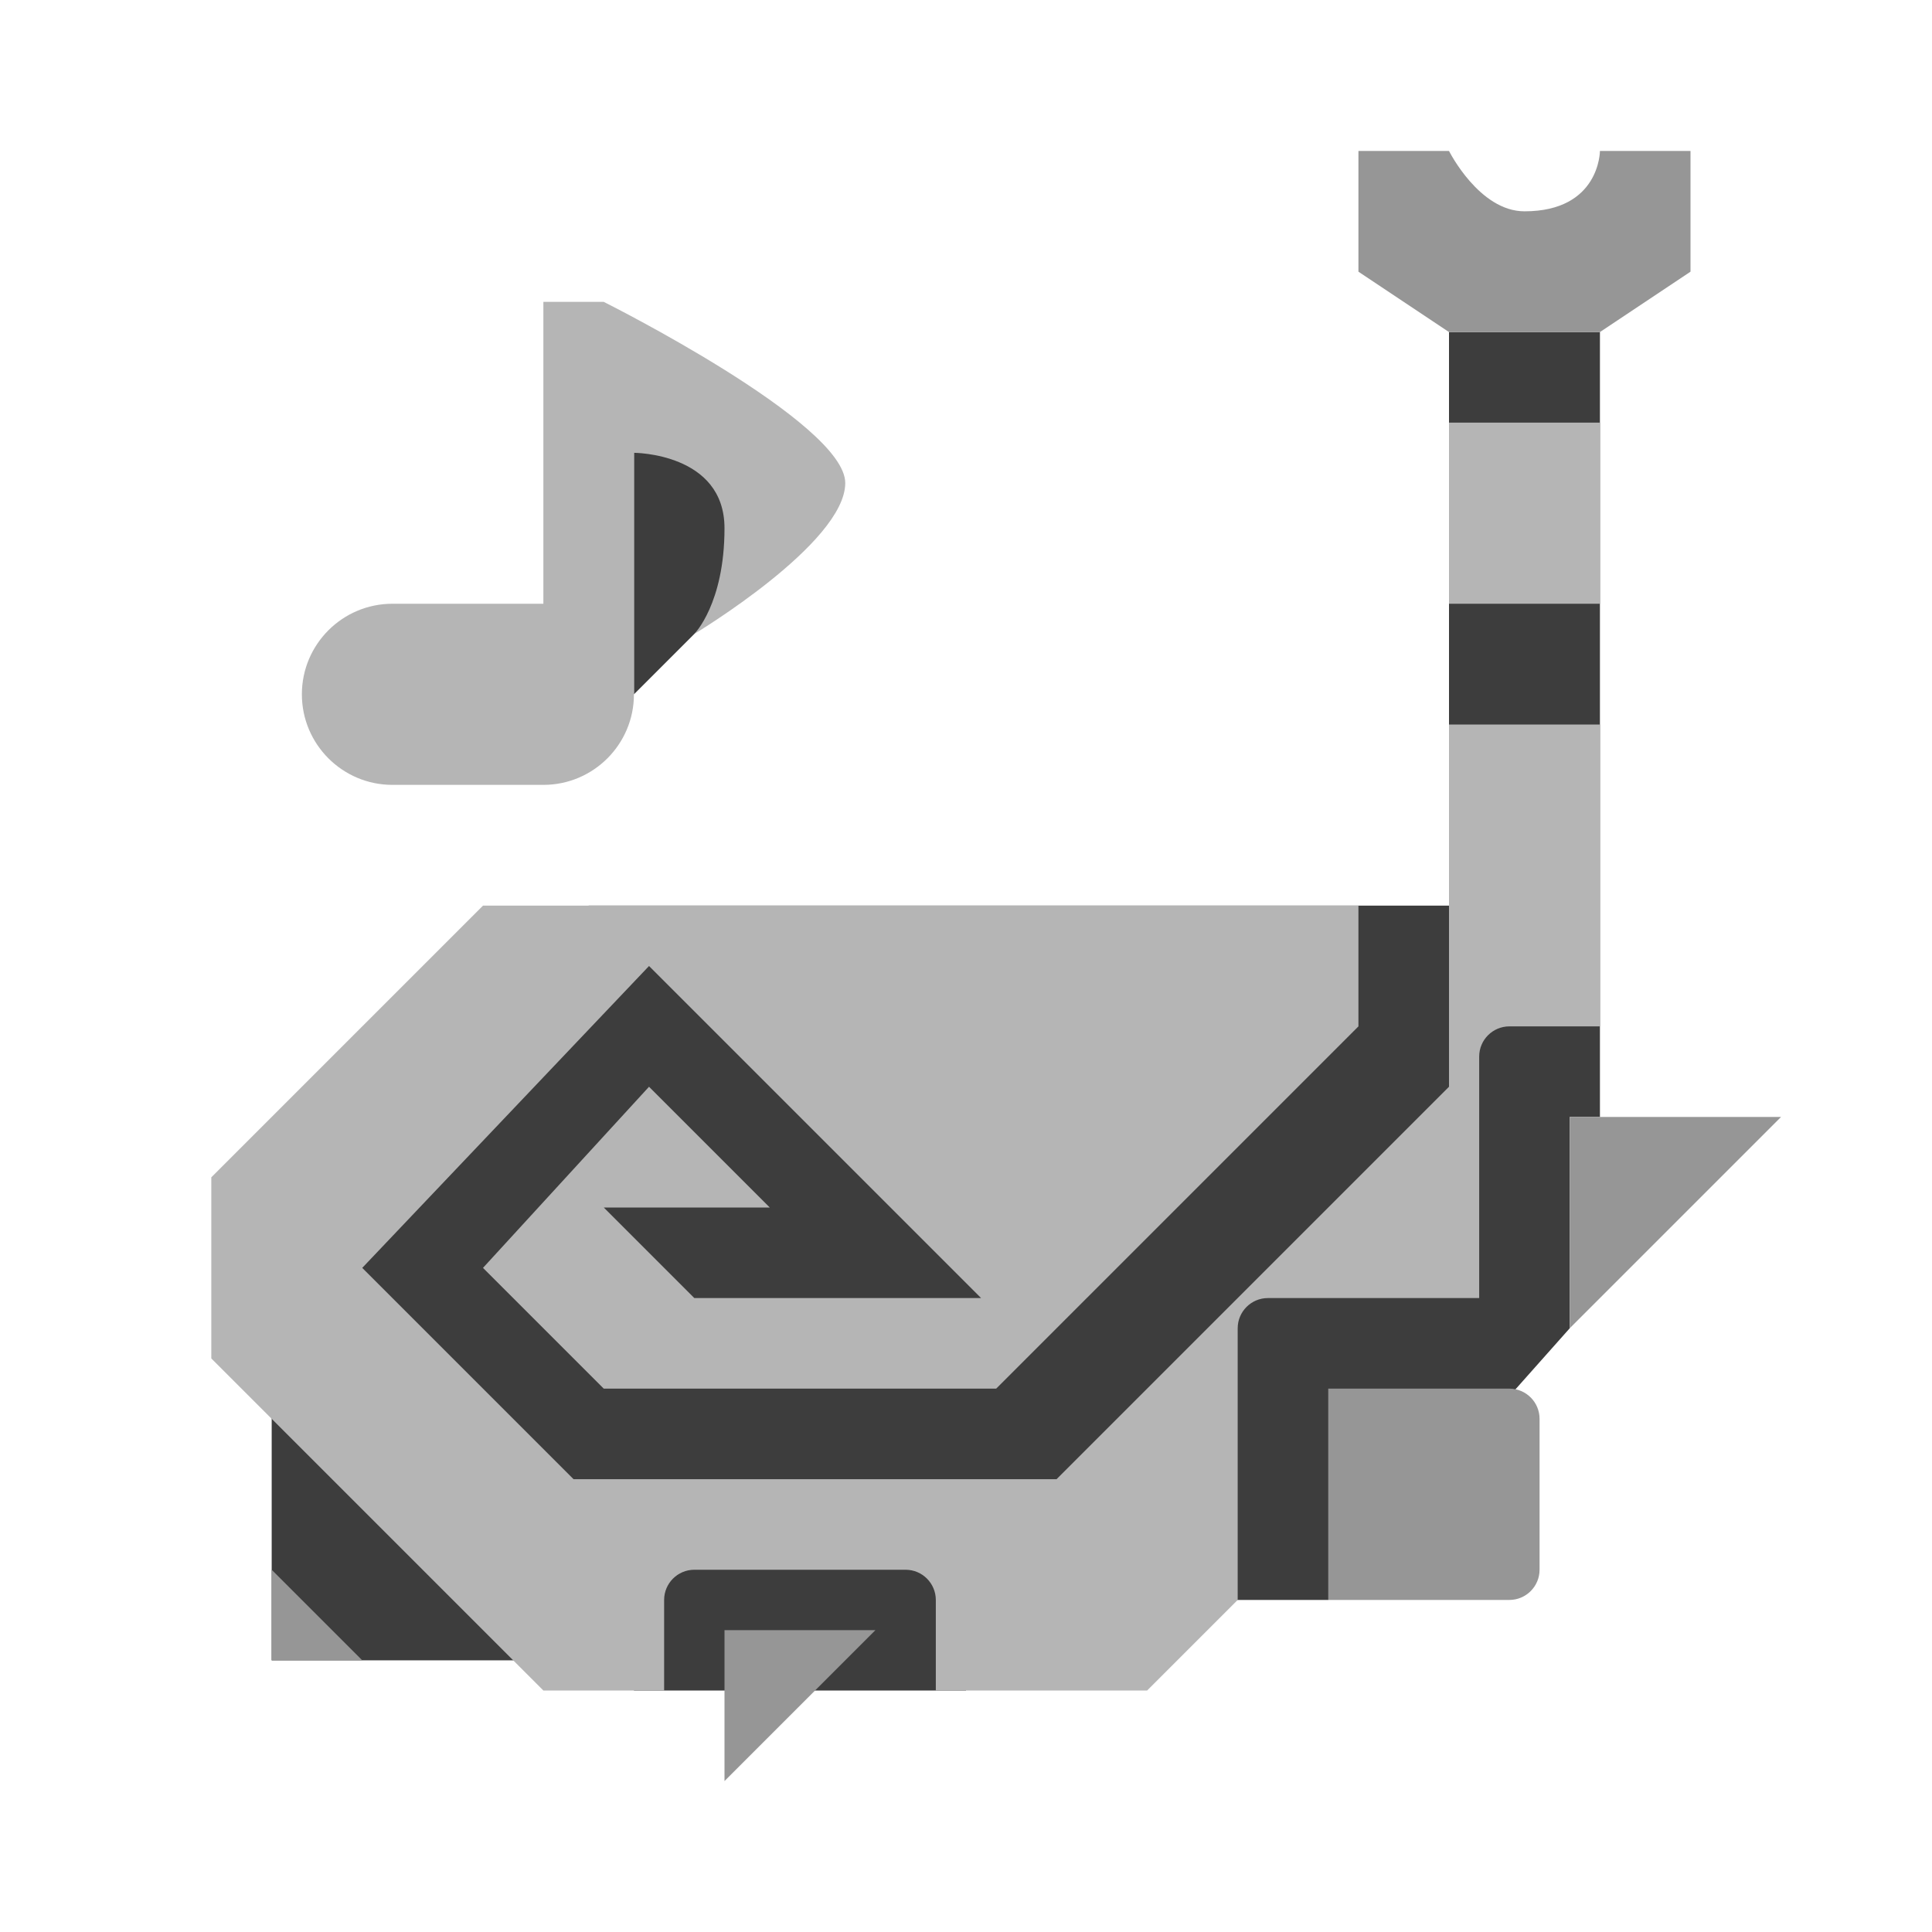
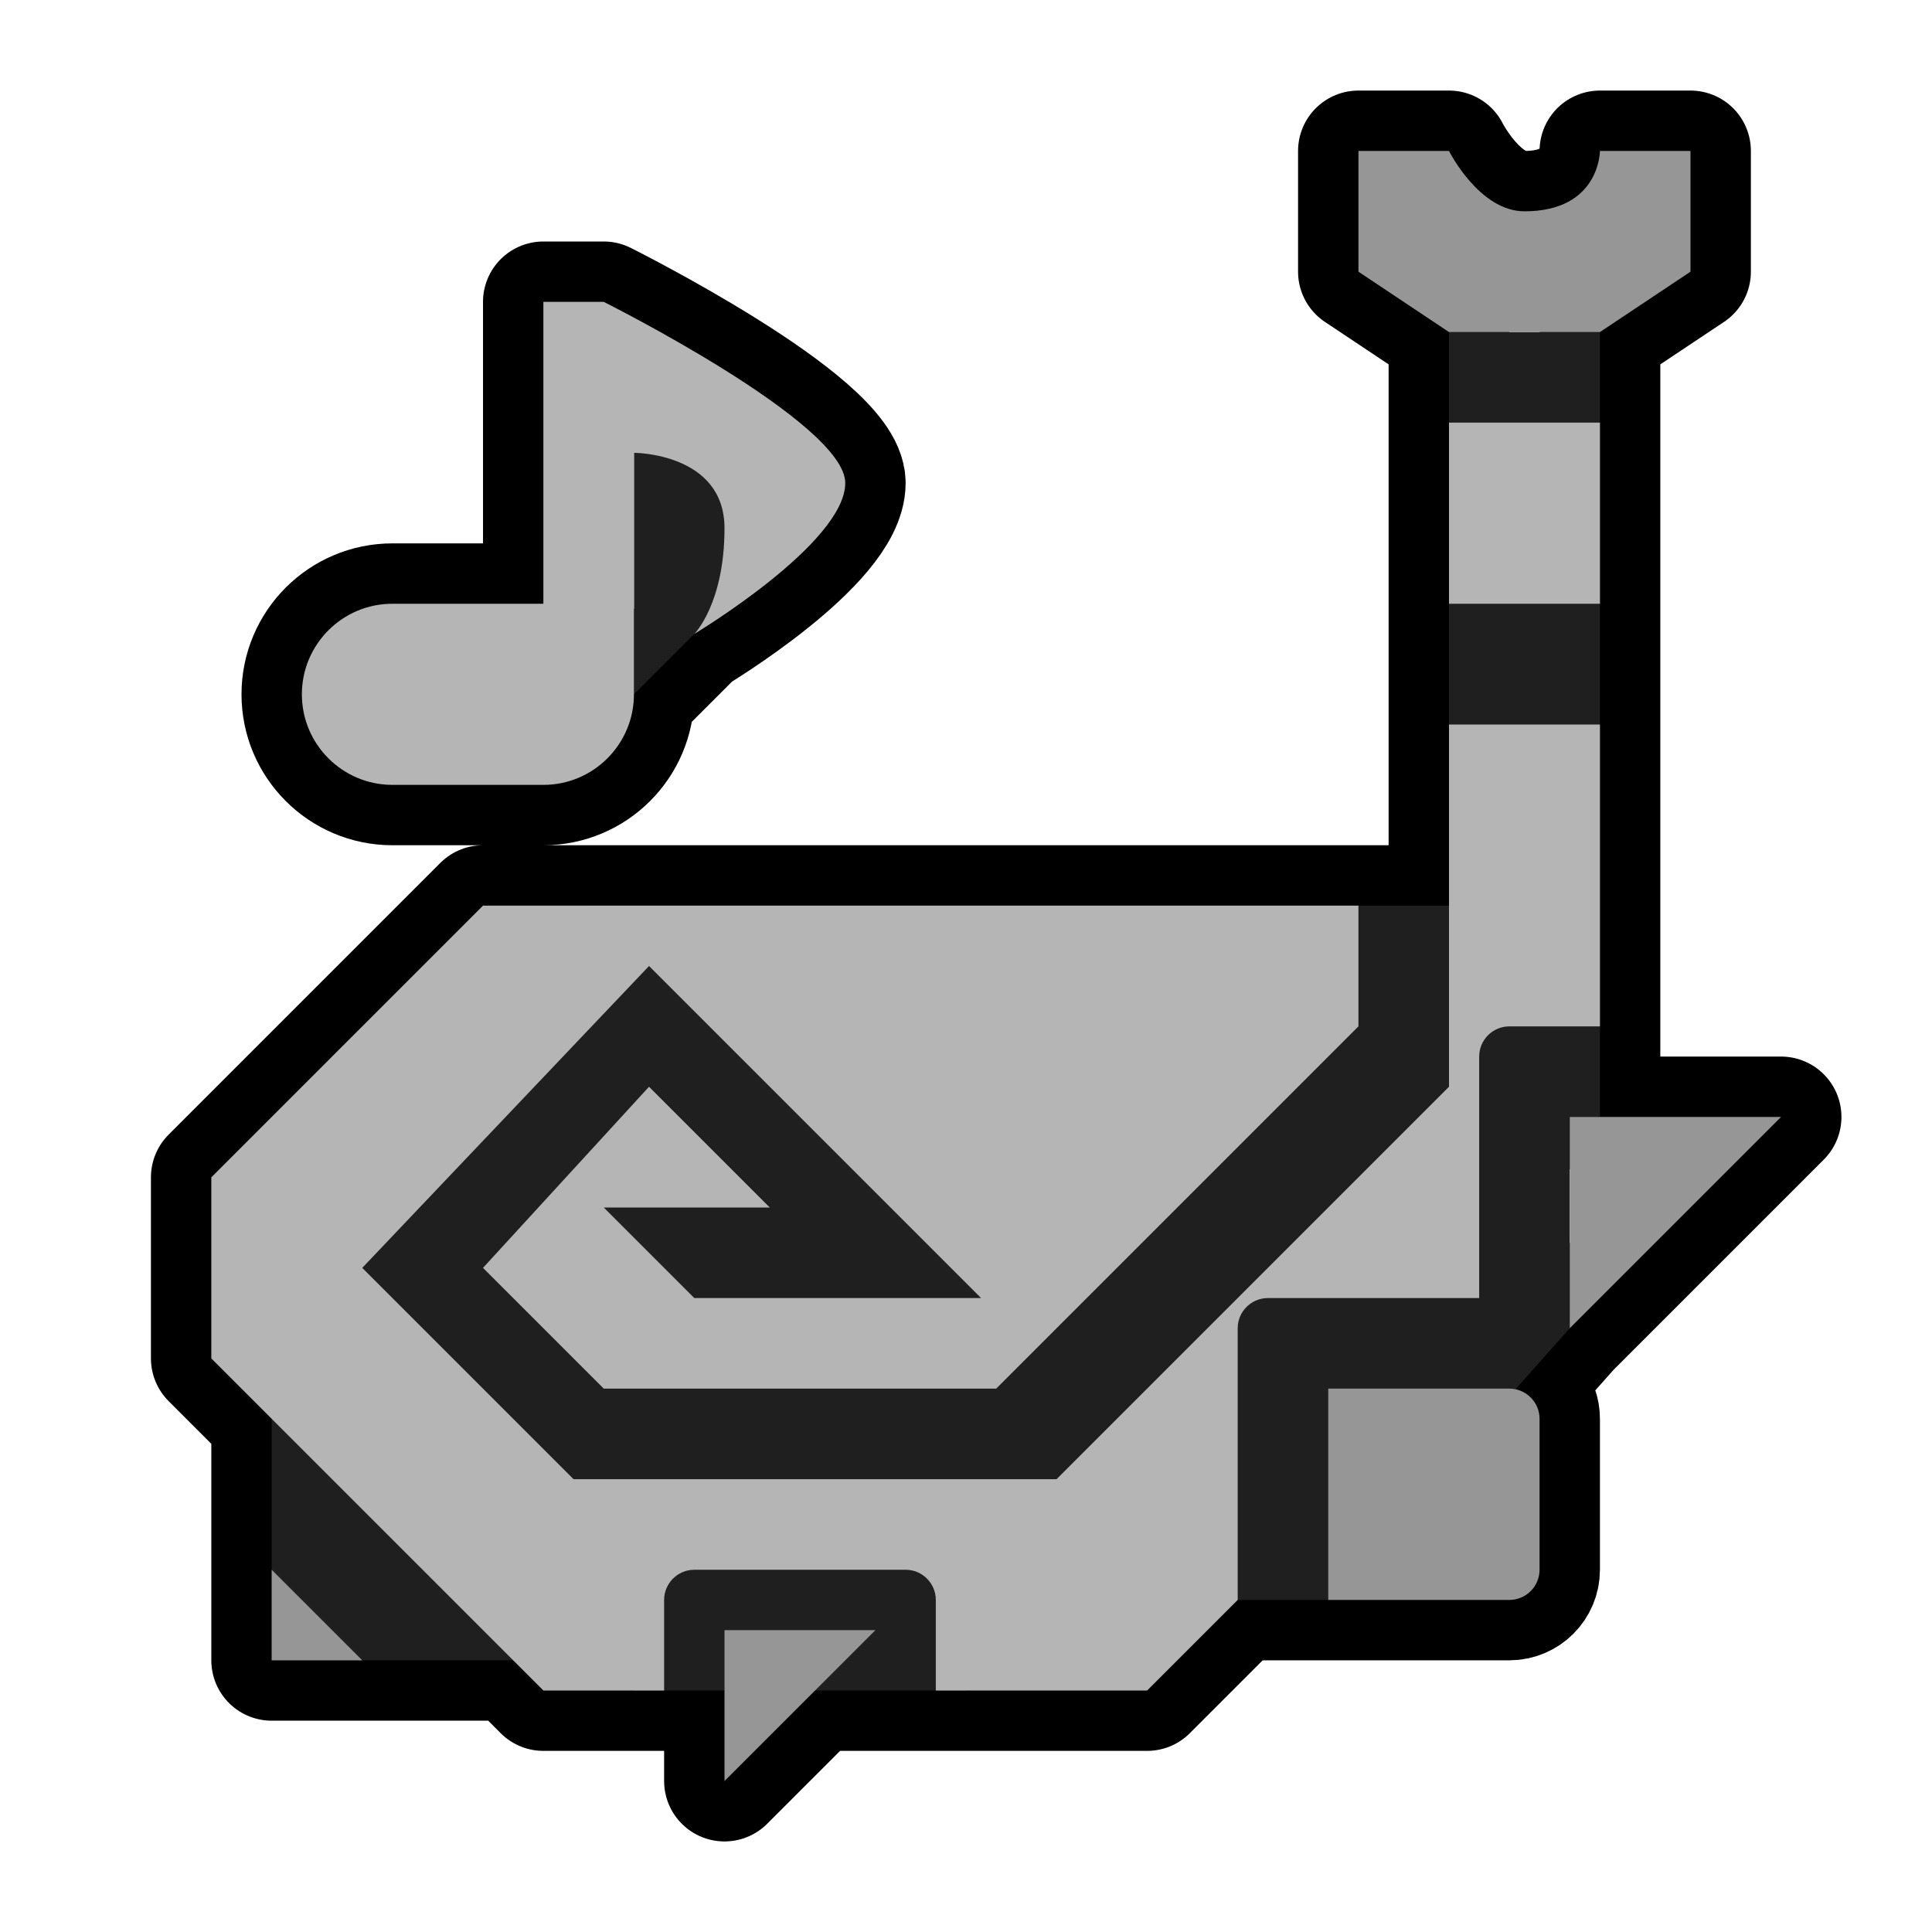
- <svg xmlns="http://www.w3.org/2000/svg" width="100%" height="100%" viewBox="0 0 64 64" version="1.1" xml:space="preserve" style="fill-rule:evenodd;clip-rule:evenodd;stroke-linejoin:round;stroke-miterlimit:2;">
-   <g transform="matrix(1,0,0,1,0,-448)">
-     <g transform="matrix(1,0,0,1,-448,-512)">
-       <g id="Hunting_Horn_Rank_01">
-         <path id="background" d="M496,971L501,971L501,997L500,997L500,1004L492,1013L480,1013L480,1016L469,1016L469,1015L457,1015L457,1000.5L467.5,990L496,990L496,971ZM469,983L474.5,977.5L469,974L469,983Z" style="fill-opacity:0.76;" />
-         <path id="color_02" d="M477,1014L472,1014L472,1019L477,1014ZM460,1015L457,1012L457,1015L460,1015ZM499,1007C499,1006.45 498.552,1006 498,1006L492,1006L492,1013L498,1013C498.552,1013 499,1012.55 499,1012L499,1007ZM507,997L500,997L500,1004L507,997ZM493,965L496,965C496,965 497,967 498.5,967C501,967 501,965 501,965L504,965L504,969L501,971L496,971L493,969L493,965Z" style="fill:rgb(150,150,150);" />
-         <path id="color_01" d="M501,984L501,994L498,994C497.448,994 497,994.448 497,995L497,1003L490,1003C489.448,1003 489,1003.45 489,1004L489,1013L486,1016L479,1016L479,1013C479,1012.45 478.552,1012 478,1012L471,1012C470.448,1012 470,1012.45 470,1013L470,1016L466,1016L455,1005L455,999L464,990L493,990L493,994L481,1006L468,1006L464,1002L469.5,996L473.5,1000L468,1000L471,1003L480.5,1003L469.5,992L460,1002L467,1009L483,1009L496,996L496,984L501,984ZM466,980L466,970L468,970C468,970 476,974 476,976C476,978 471,981 471,981C471,981 472,980 472,977.5C472,975 469,975 469,975L469,983C469,984.656 467.656,986 466,986L461,986C459.344,986 458,984.656 458,983C458,981.344 459.344,980 461,980L466,980ZM501,980L496,980L496,974L501,974L501,980Z" style="fill:rgb(181,181,181);" />
+ <svg xmlns="http://www.w3.org/2000/svg" width="100%" height="100%" viewBox="0 0 64 64" version="1.1" xml:space="preserve" style="fill-rule:evenodd;clip-rule:evenodd;stroke-linejoin:round;stroke-miterlimit:2;" id="svg14056">
+   <defs id="defs14060">
+         
+     
+             
+         
+                 
+                 
+                 
+             </defs>
+   <path id="background" style="fill-opacity:0.76;fill:none;stroke:#000000;stroke-opacity:1;stroke-width:4;stroke-dasharray:none" d="M 45 5 L 45 9 L 48 11 L 48 14 L 48 20 L 48 24 L 48 30 L 45 30 L 19.5 30 L 16 30 L 7 39 L 7 45 L 9 47 L 9 52 L 9 55 L 12 55 L 17 55 L 18 56 L 21 56 L 22 56 L 24 56 L 24 59 L 27 56 L 31 56 L 32 56 L 38 56 L 41 53 L 44 53 L 50 53 C 50.552 53 51 52.55 51 52 L 51 47 C 51 46.519 50.658 46.114 50.203 46.02 L 52 44 L 59 37 L 53 37 L 53 34 L 53 24 L 53 20 L 53 14 L 53 11 L 56 9 L 56 5 L 53 5 C 53 5 53 7 50.5 7 C 49 7 48 5 48 5 L 45 5 z M 18 10 L 18 20 L 13 20 C 11.344 20 10 21.344 10 23 C 10 24.656 11.344 26 13 26 L 18 26 C 19.656 26 21 24.656 21 23 L 23 21 C 23 21 28 18 28 16 C 28 14 20 10 20 10 L 18 10 z " />
+   <g transform="matrix(1,0,0,1,0,-448)" id="g14552">
+     <g transform="matrix(1,0,0,1,-448,-512)" id="g14550">
+       <g id="g14548">
+         <path id="path14542" d="m 496,971 h 5 v 26 h -1 v 7 l -8,9 h -12 v 3 h -11 v -1 h -12 v -14.5 L 467.5,990 H 496 Z m -27,12 5.5,-5.5 -5.5,-3.5 z" style="display:inline;fill:#1f1f1f;fill-opacity:1" />
+         <path id="path14544" d="m 477,1014 h -5 v 5 z m -17,1 -3,-3 v 3 z m 39,-8 c 0,-0.55 -0.448,-1 -1,-1 h -6 v 7 h 6 c 0.552,0 1,-0.45 1,-1 z m 8,-10 h -7 v 7 z m -14,-32 h 3 c 0,0 1,2 2.5,2 2.5,0 2.5,-2 2.5,-2 h 3 v 4 l -3,2 h -5 l -3,-2 z" style="display:inline;fill:#969696" />
+         <path id="path14546" d="m 501,984 v 10 h -3 c -0.552,0 -1,0.448 -1,1 v 8 h -7 c -0.552,0 -1,0.45 -1,1 v 9 l -3,3 h -7 v -3 c 0,-0.55 -0.448,-1 -1,-1 h -7 c -0.552,0 -1,0.45 -1,1 v 3 h -4 l -11,-11 v -6 l 9,-9 h 29 v 4 l -12,12 h -13 l -4,-4 5.5,-6 4,4 H 468 l 3,3 h 9.5 l -11,-11 -9.5,10 7,7 h 16 l 13,-13 v -12 z m -35,-4 v -10 h 2 c 0,0 8,4 8,6 0,2 -5,5 -5,5 0,0 1,-1 1,-3.5 0,-2.5 -3,-2.5 -3,-2.5 v 8 c 0,1.656 -1.344,3 -3,3 h -5 c -1.656,0 -3,-1.344 -3,-3 0,-1.656 1.344,-3 3,-3 z m 35,0 h -5 v -6 h 5 z" style="display:inline;fill:#b5b5b5" />
      </g>
    </g>
  </g>
</svg>
